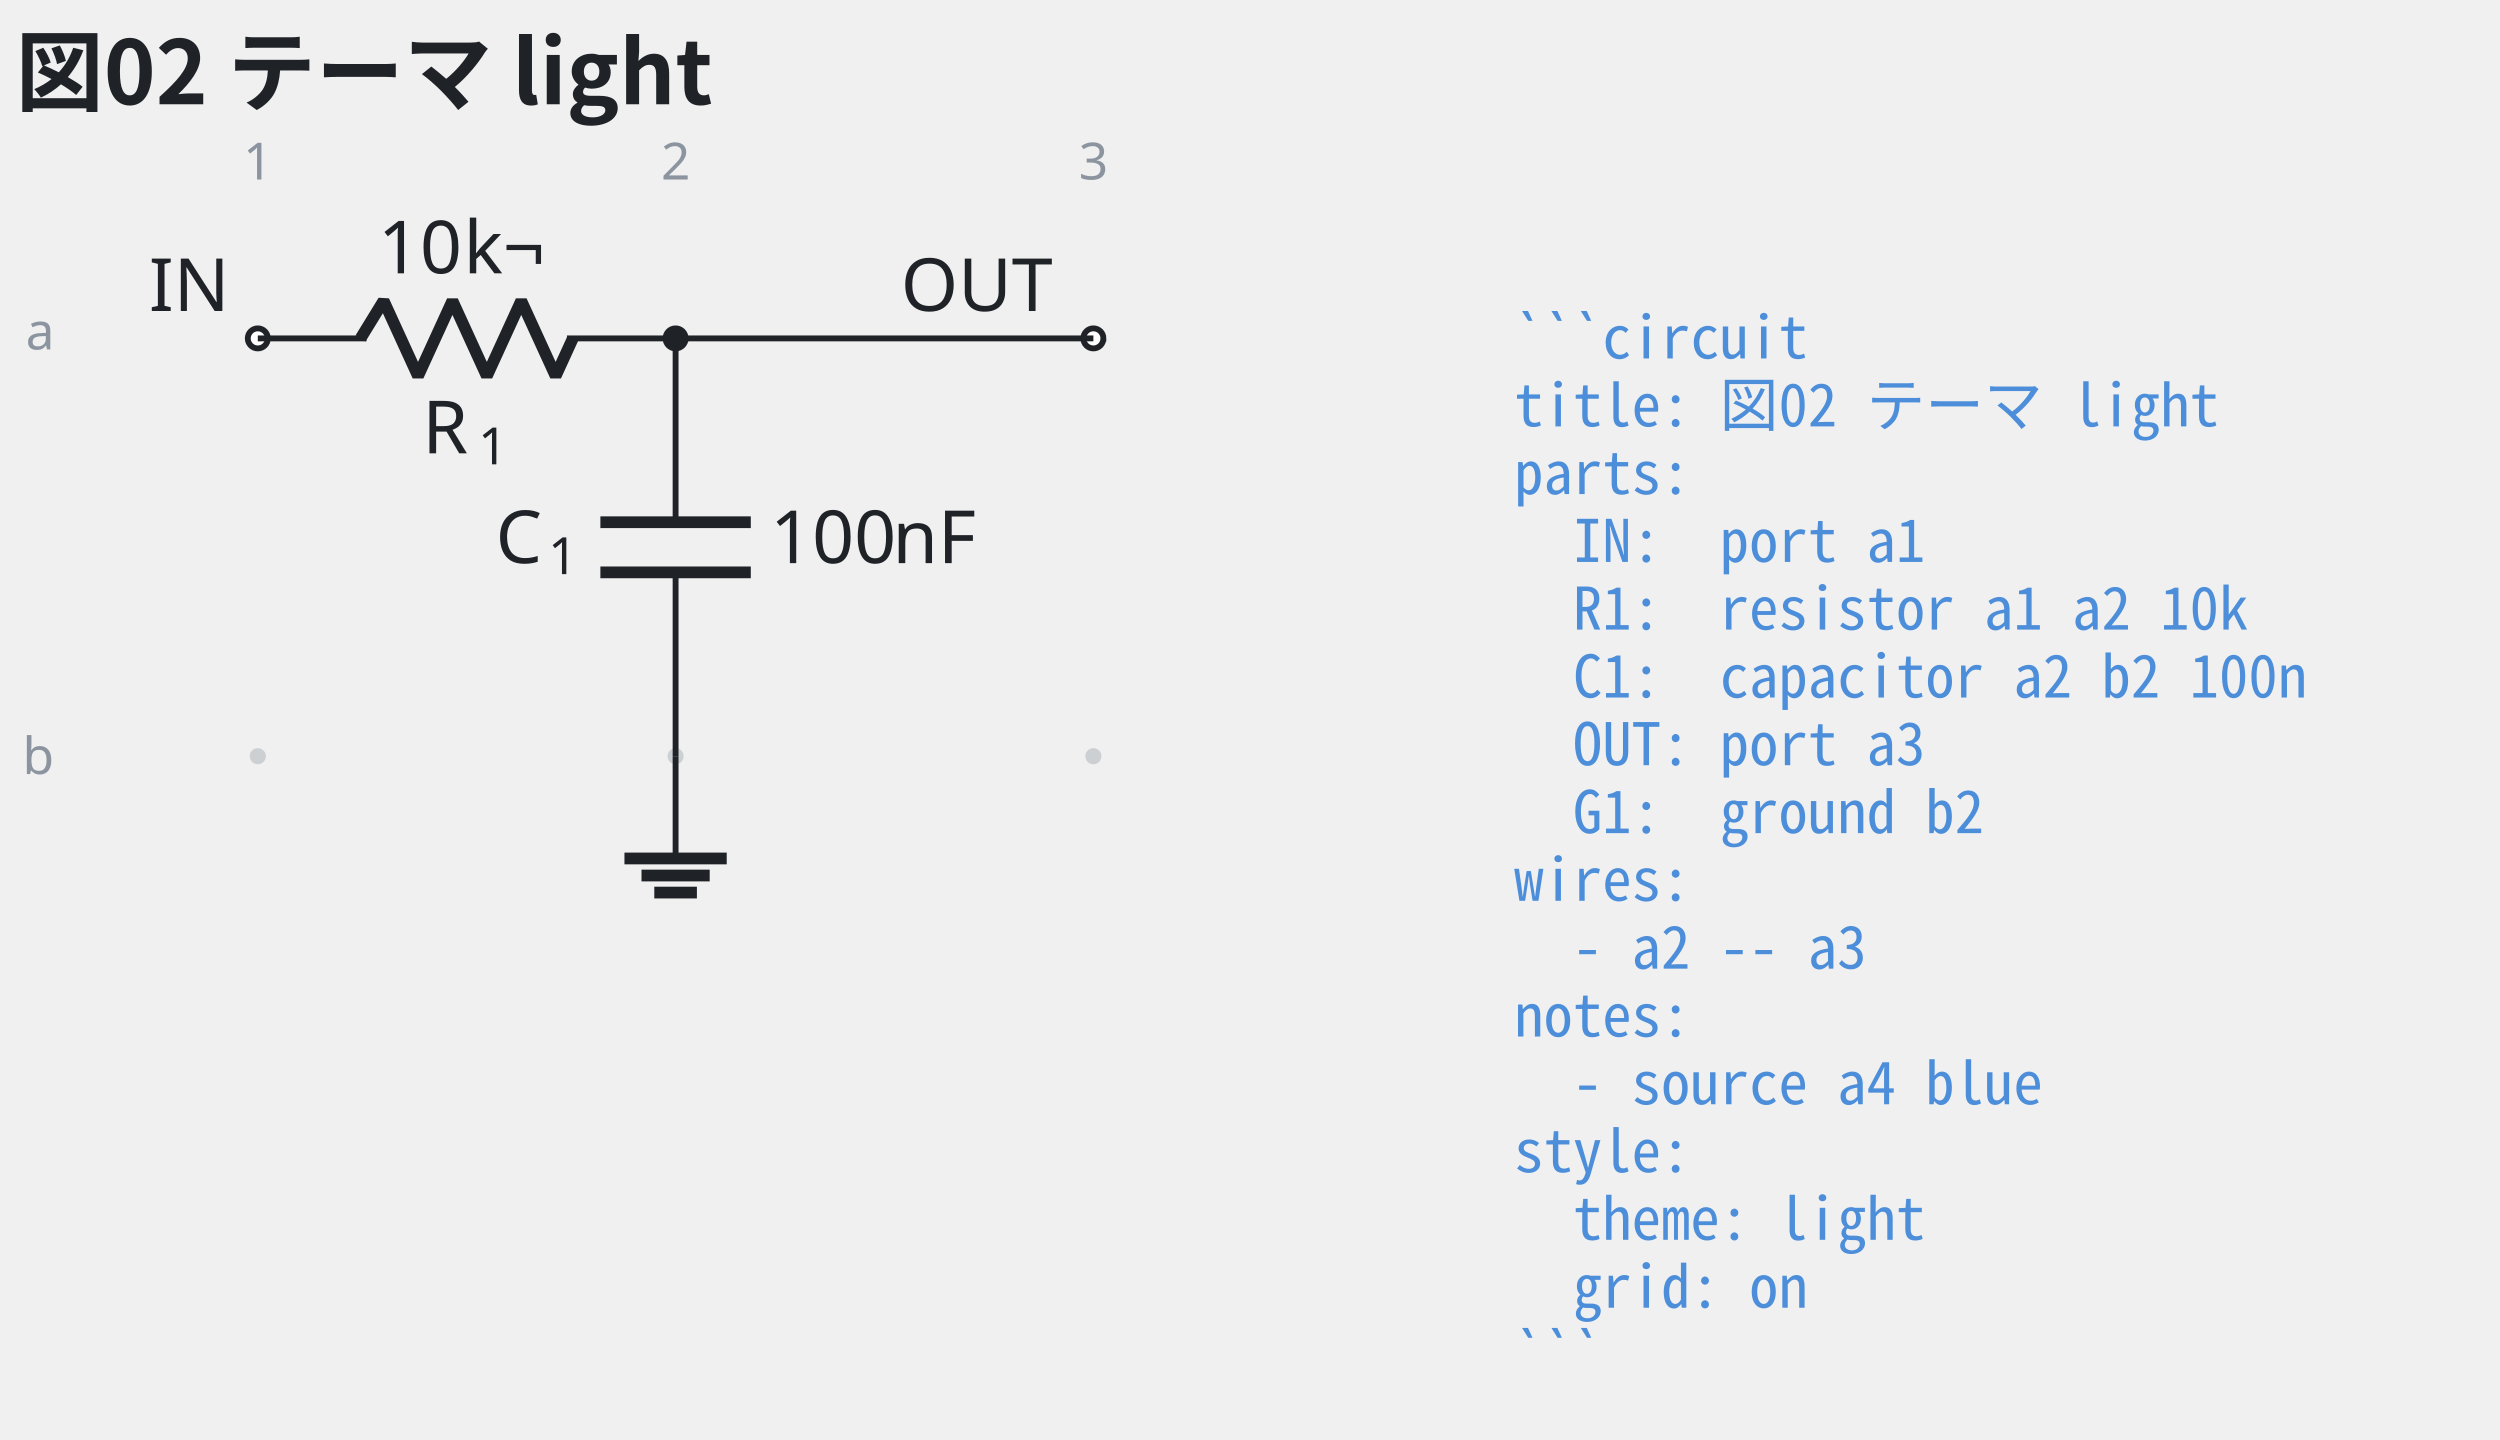
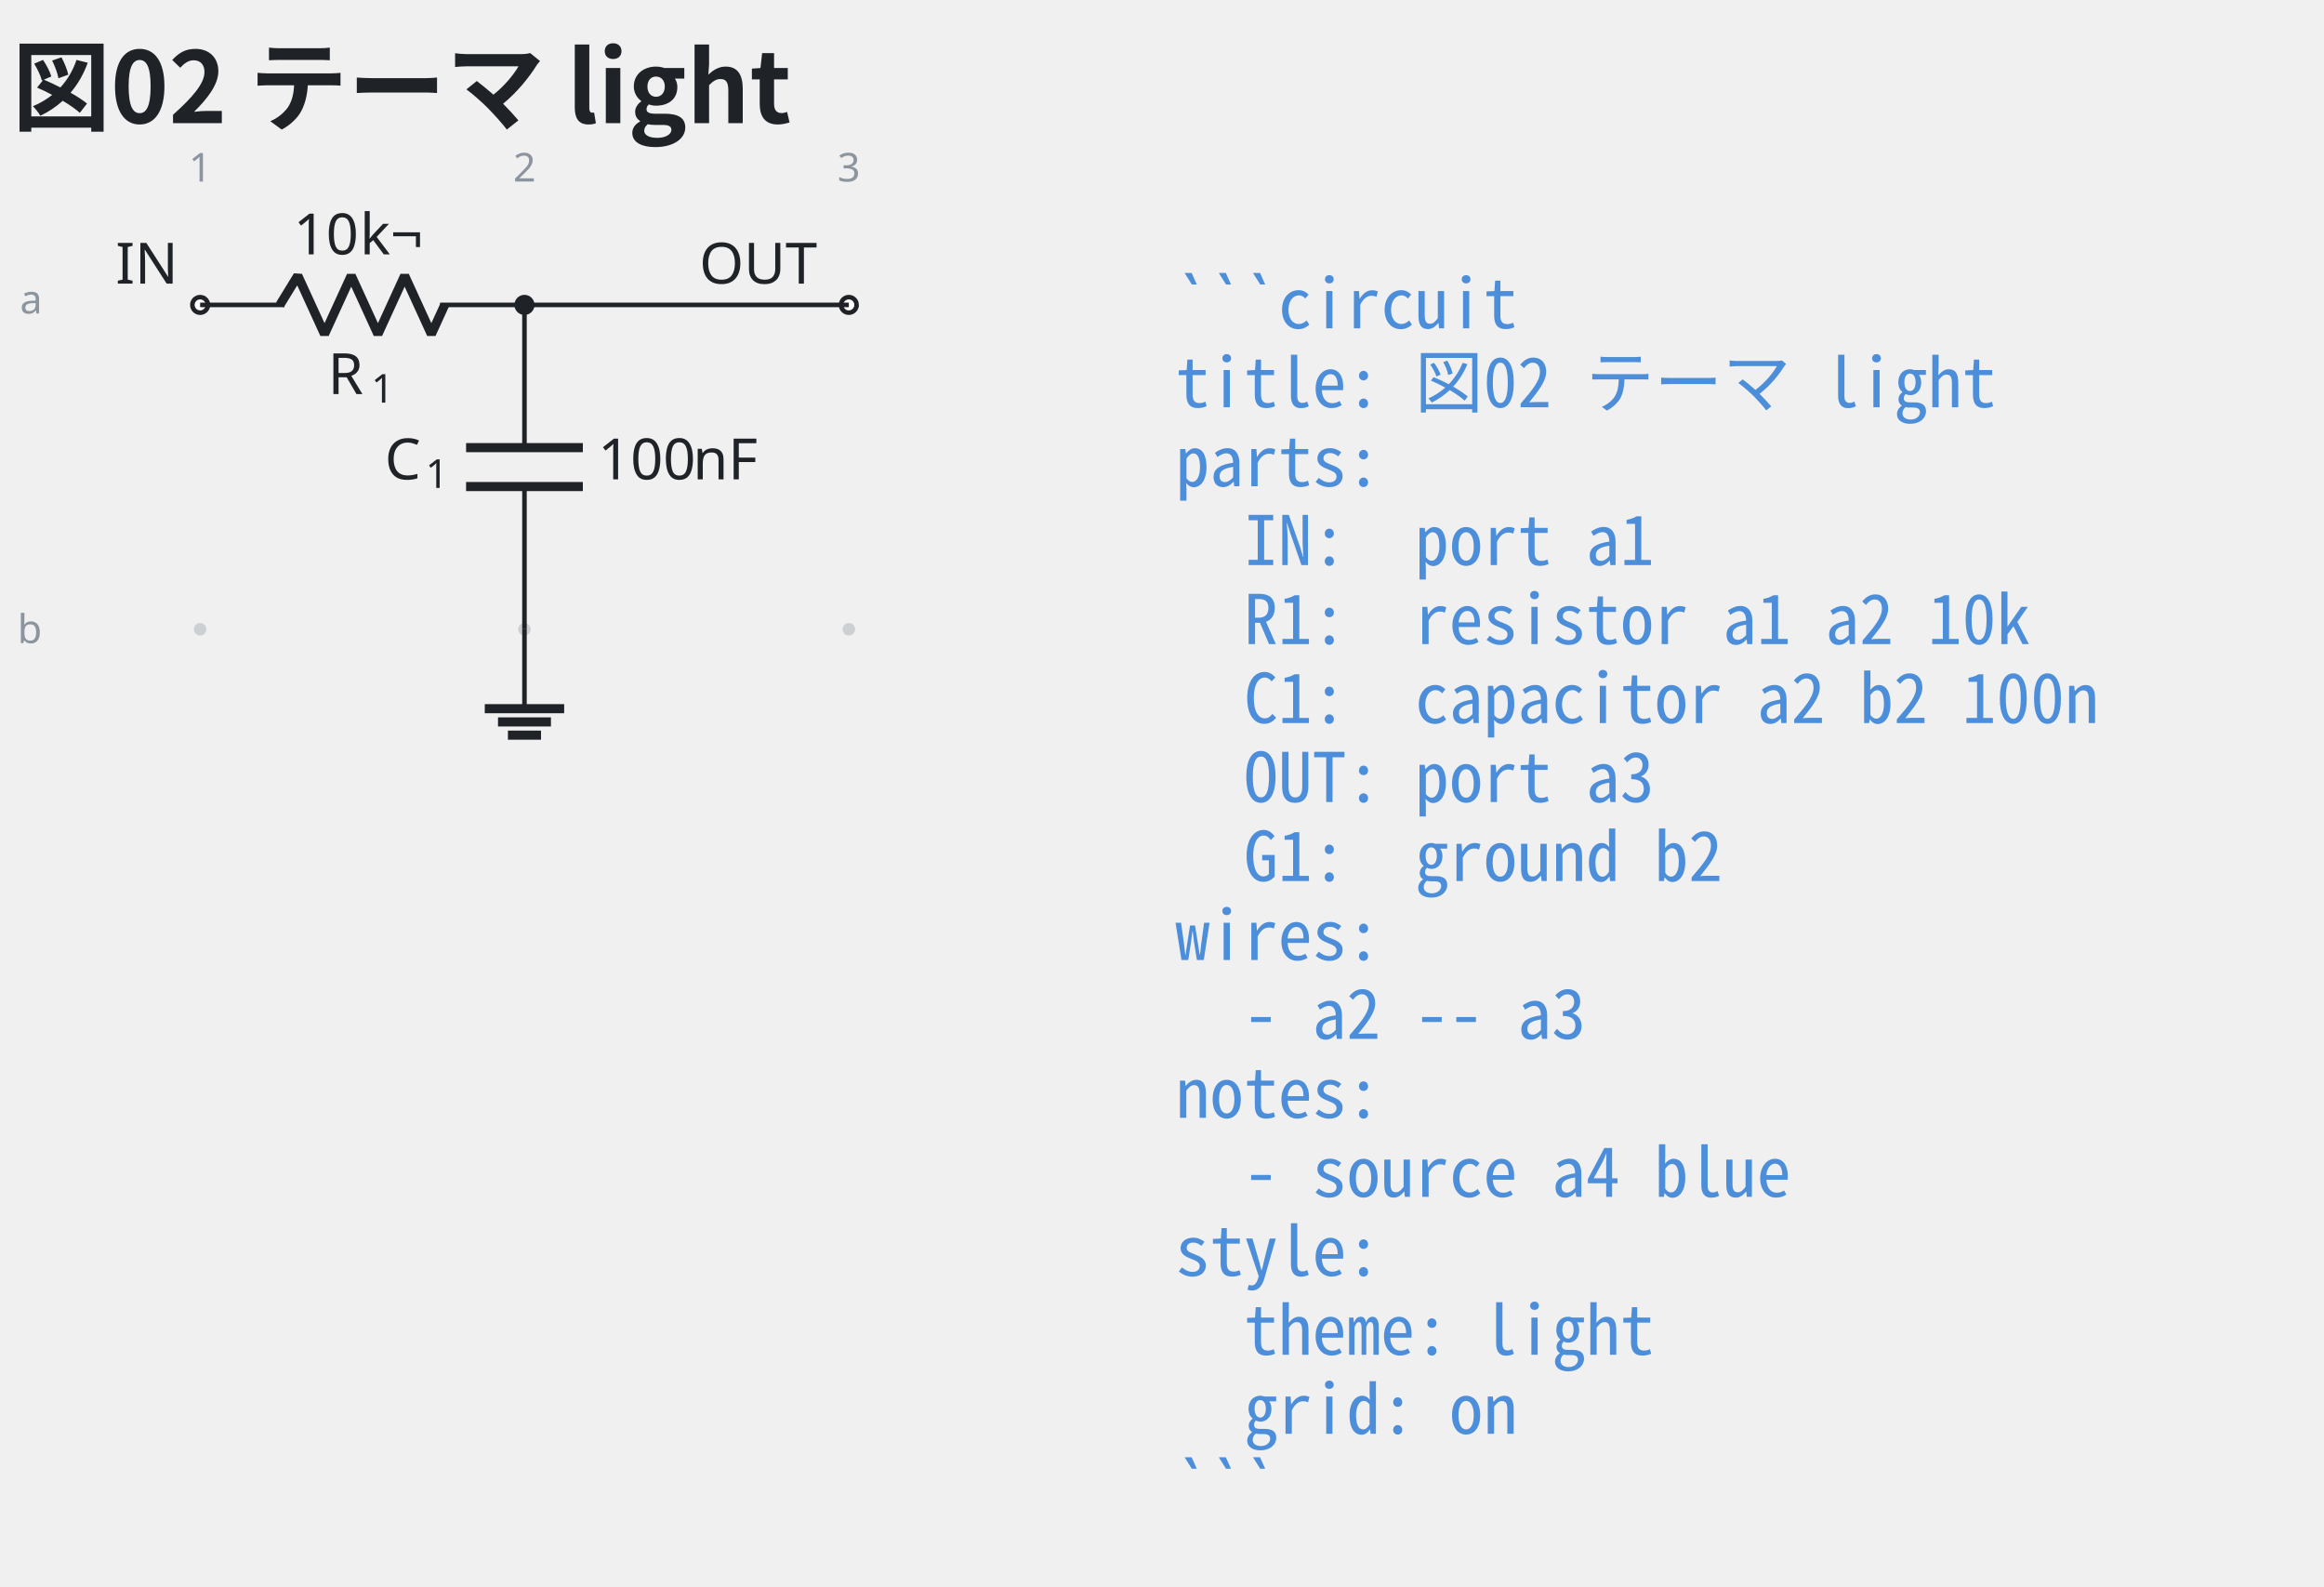
- <svg xmlns="http://www.w3.org/2000/svg" data-circuit-fence="0.1.0" fill="#1f2328" width="454.013" height="261.477" viewBox="-72 -72 340.51 196.108">
+ <svg xmlns="http://www.w3.org/2000/svg" data-circuit-fence="0.1.0" fill="#1f2328" width="543.659" height="371.191" viewBox="-72 -72 407.744 278.393">
  <g stroke="#1f2328" stroke-miterlimit="10" stroke-width=".8">
-     <path fill="#8c959f" fill-opacity=".35" stroke="none" stroke-opacity=".35" d="M-35.787-25.909a1.1 1.1 0 1 0-2.2 0 1.1 1.1 0 0 0 2.2 0M-35.787 30.997a1.1 1.1 0 1 0-2.2 0 1.1 1.1 0 0 0 2.2 0M21.118-25.909a1.1 1.1 0 1 0-2.2 0 1.1 1.1 0 0 0 2.2 0M21.118 30.997a1.1 1.1 0 1 0-2.2 0 1.1 1.1 0 0 0 2.2 0M78.024-25.909a1.1 1.1 0 1 0-2.2 0 1.1 1.1 0 0 0 2.2 0M78.024 30.997a1.1 1.1 0 1 0-2.2 0 1.1 1.1 0 0 0 2.2 0m-1.1 0" />
+     <path fill="#8c959f" fill-opacity=".35" stroke="none" stroke-opacity=".35" d="M-35.787-18.511a1.1 1.1 0 1 0-2.2 0 1.1 1.1 0 0 0 2.2 0M-35.787 38.394a1.1 1.1 0 1 0-2.2 0 1.1 1.1 0 0 0 2.2 0M21.118-18.511a1.1 1.1 0 1 0-2.2 0 1.1 1.1 0 0 0 2.2 0M21.118 38.394a1.1 1.1 0 1 0-2.2 0 1.1 1.1 0 0 0 2.2 0M78.024-18.511a1.1 1.1 0 1 0-2.2 0 1.1 1.1 0 0 0 2.2 0M78.024 38.394a1.1 1.1 0 1 0-2.2 0 1.1 1.1 0 0 0 2.2 0m-1.1 0" />
    <g fill="#8c959f" stroke="#8c959f">
-       <text x="-36.887" y="-25.909" fill="#8c959f" stroke="none" font-family="cmr7" font-size="7" transform="translate(-1.993 -21.645)">1</text>
+       <text x="-36.887" y="-18.511" fill="#8c959f" stroke="none" font-family="cmr7" font-size="7" transform="translate(-1.993 -21.645)">1</text>
    </g>
    <g fill="#8c959f" stroke="#8c959f">
-       <text x="-36.887" y="-25.909" fill="#8c959f" stroke="none" font-family="cmr7" font-size="7" transform="translate(54.912 -21.645)">2</text>
+       <text x="-36.887" y="-18.511" fill="#8c959f" stroke="none" font-family="cmr7" font-size="7" transform="translate(54.912 -21.645)">2</text>
    </g>
    <g fill="#8c959f" stroke="#8c959f">
-       <text x="-36.887" y="-25.909" fill="#8c959f" stroke="none" font-family="cmr7" font-size="7" transform="translate(111.818 -21.645)">3</text>
+       <text x="-36.887" y="-18.511" fill="#8c959f" stroke="none" font-family="cmr7" font-size="7" transform="translate(111.818 -21.645)">3</text>
    </g>
    <g fill="#8c959f" stroke="#8c959f">
-       <text x="-36.887" y="-25.909" fill="#8c959f" stroke="none" font-family="cmr7" font-size="7" transform="translate(-31.62 1.507)">a</text>
+       <text x="-36.887" y="-18.511" fill="#8c959f" stroke="none" font-family="cmr7" font-size="7" transform="translate(-31.62 1.507)">a</text>
    </g>
    <g fill="#8c959f" stroke="#8c959f">
-       <text x="-36.887" y="-25.909" fill="#8c959f" stroke="none" font-family="cmr7" font-size="7" transform="translate(-32.05 59.336)">b</text>
+       <text x="-36.887" y="-18.511" fill="#8c959f" stroke="none" font-family="cmr7" font-size="7" transform="translate(-32.05 59.336)">b</text>
    </g>
    <g fill="#ffffff">
-       <path d="M-35.522-25.909a1.365 1.365 0 1 0-2.73 0 1.365 1.365 0 0 0 2.73 0Zm-1.365 0" />
+       <path d="M-35.522-18.511a1.365 1.365 0 1 0-2.73 0 1.365 1.365 0 0 0 2.73 0Zm-1.365 0" />
    </g>
-     <text x="-36.887" y="-25.909" stroke="none" font-family="cmr10" font-size="10" transform="translate(-14.844 -3.733)">IN</text>
-     <path fill="none" d="M-36.887-25.909h.4m-.4 0h14.795m27.315 0h14.795m-.4 0h.4" />
+     <text x="-36.887" y="-18.511" stroke="none" font-family="cmr10" font-size="10" transform="translate(-14.844 -3.733)">IN</text>
+     <path fill="none" d="M-36.887-18.511h.4m-.4 0h14.795m27.315 0h14.795m-.4 0h.4" />
    <g stroke-linejoin="bevel" stroke-width="1.6">
-       <path fill="none" d="m-22.892-25.909 3.143-5.121 4.686 10.243 4.686-10.243 4.685 10.243 4.686-10.243L3.68-20.787l2.343-5.122" />
+       <path fill="none" d="m-22.892-18.511 3.143-5.122 4.686 10.243 4.686-10.243 4.685 10.243 4.686-10.243L3.68-13.39l2.343-5.121" />
    </g>
    <g stroke="none">
-       <text x="-36.887" y="-25.909" font-family="cmmi10" font-size="10" transform="translate(22.413 15.648)">R</text>
-       <text x="-29.294" y="-24.409" font-family="cmr7" font-size="7" transform="translate(22.413 15.648)">1</text>
+       <text x="-36.887" y="-18.511" font-family="cmmi10" font-size="10" transform="translate(22.413 15.648)">R</text>
+       <text x="-29.294" y="-17.011" font-family="cmr7" font-size="7" transform="translate(22.413 15.648)">1</text>
    </g>
    <g stroke="none" font-family="cmr10" font-size="10">
-       <text x="-36.887" y="-25.909" transform="translate(16.37 -8.863)">10</text>
-       <text x="-25.221" y="-25.909" transform="translate(16.37 -8.863)">k¬</text>
+       <text x="-36.887" y="-18.511" transform="translate(16.37 -8.863)">10</text>
+       <text x="-25.221" y="-18.511" transform="translate(16.37 -8.863)">k¬</text>
    </g>
-     <path fill="none" d="M20.018-25.909v.4m0-.4V-.87m0 6.828v25.039m0-.4v.4" />
+     <path fill="none" d="M20.018-18.511v.4m0-.4V6.527m0 6.829v25.038m0-.4v.4" />
    <g stroke-width="1.6">
-       <path fill="none" d="M30.261-.87H9.775m20.486 6.828H9.775" />
+       <path fill="none" d="M30.261 6.527H9.775m20.486 6.829H9.775" />
    </g>
    <g stroke="none">
-       <text x="-36.887" y="-25.909" font-family="cmmi10" font-size="10" transform="translate(32.39 30.606)">C</text>
-       <text x="-29.74" y="-24.409" font-family="cmr7" font-size="7" transform="translate(32.39 30.606)">1</text>
+       <text x="-36.887" y="-18.511" font-family="cmmi10" font-size="10" transform="translate(32.39 30.606)">C</text>
+       <text x="-29.74" y="-17.011" font-family="cmr7" font-size="7" transform="translate(32.39 30.606)">1</text>
    </g>
    <g stroke="none" font-family="cmr10" font-size="10">
-       <text x="-36.887" y="-25.909" transform="translate(69.787 30.606)">100</text>
-       <text x="-20.22" y="-25.909" transform="translate(69.787 30.606)">nF</text>
+       <text x="-36.887" y="-18.511" transform="translate(69.787 30.606)">100</text>
+       <text x="-20.22" y="-18.511" transform="translate(69.787 30.606)">nF</text>
    </g>
    <g fill="#ffffff">
-       <path d="M78.29-25.909a1.365 1.365 0 1 0-2.732 0 1.365 1.365 0 0 0 2.731 0Zm-1.366 0" />
+       <path d="M78.29-18.511a1.365 1.365 0 1 0-2.732 0 1.365 1.365 0 0 0 2.731 0Zm-1.366 0" />
    </g>
-     <text x="-36.887" y="-25.909" stroke="none" font-family="cmr10" font-size="10" transform="translate(87.578 -3.733)">OUT</text>
-     <path fill="none" d="M20.018 30.997v13.93" />
-     <path fill="none" stroke-width="1.6" d="M13.053 44.927h13.93M15.376 47.25h9.287m-7.546 2.322h5.804" />
-     <path fill="none" d="M20.018-25.909h56.906" />
-     <path d="M21.384-25.909a1.365 1.365 0 1 0-2.731 0 1.365 1.365 0 0 0 2.73 0Zm-1.366 0" />
+     <text x="-36.887" y="-18.511" stroke="none" font-family="cmr10" font-size="10" transform="translate(87.578 -3.733)">OUT</text>
+     <path fill="none" d="M20.018 38.394v13.93" />
+     <path fill="none" stroke-width="1.6" d="M13.053 52.325h13.93m-11.608 2.321h9.287m-7.546 2.322h5.804" />
+     <path fill="none" d="M20.018-18.511h56.906" />
+     <path d="M21.384-18.511a1.365 1.365 0 1 0-2.731 0 1.365 1.365 0 0 0 2.73 0Zm-1.366 0" />
    <g>
-       <text x="-36.887" y="-25.909" fill="#4c8eda" stroke="none" font-family="'Noto Sans Mono CJK JP',ui-monospace,'SFMono-Regular',Consolas,'Liberation Mono',monospace" font-size="8" transform="translate(171.116 2.733)" xml:space="preserve">```circuit</text>
+       <text x="-36.887" y="-18.511" fill="#4c8eda" stroke="none" font-family="'Noto Sans Mono CJK JP',ui-monospace,'SFMono-Regular',Consolas,'Liberation Mono',monospace" font-size="12" transform="translate(171.116 4.1)" xml:space="preserve">```circuit</text>
    </g>
    <g>
-       <text x="-36.887" y="-25.909" fill="#4c8eda" stroke="none" font-family="'Noto Sans Mono CJK JP',ui-monospace,'SFMono-Regular',Consolas,'Liberation Mono',monospace" font-size="8" transform="translate(171.116 11.98)" xml:space="preserve">title: 図02 テーマ light</text>
+       <text x="-36.887" y="-18.511" fill="#4c8eda" stroke="none" font-family="'Noto Sans Mono CJK JP',ui-monospace,'SFMono-Regular',Consolas,'Liberation Mono',monospace" font-size="12" transform="translate(171.116 17.956)" xml:space="preserve">title: 図02 テーマ light</text>
    </g>
    <g>
-       <text x="-36.887" y="-25.909" fill="#4c8eda" stroke="none" font-family="'Noto Sans Mono CJK JP',ui-monospace,'SFMono-Regular',Consolas,'Liberation Mono',monospace" font-size="8" transform="translate(171.116 21.2)" xml:space="preserve">parts:</text>
+       <text x="-36.887" y="-18.511" fill="#4c8eda" stroke="none" font-family="'Noto Sans Mono CJK JP',ui-monospace,'SFMono-Regular',Consolas,'Liberation Mono',monospace" font-size="12" transform="translate(171.116 31.813)" xml:space="preserve">parts:</text>
    </g>
    <g>
-       <text x="-36.887" y="-25.909" fill="#4c8eda" stroke="none" font-family="'Noto Sans Mono CJK JP',ui-monospace,'SFMono-Regular',Consolas,'Liberation Mono',monospace" font-size="8" transform="translate(171.116 30.446)" xml:space="preserve">  IN:  port a1</text>
+       <text x="-36.887" y="-18.511" fill="#4c8eda" stroke="none" font-family="'Noto Sans Mono CJK JP',ui-monospace,'SFMono-Regular',Consolas,'Liberation Mono',monospace" font-size="12" transform="translate(171.116 45.641)" xml:space="preserve">  IN:  port a1</text>
    </g>
    <g>
-       <text x="-36.887" y="-25.909" fill="#4c8eda" stroke="none" font-family="'Noto Sans Mono CJK JP',ui-monospace,'SFMono-Regular',Consolas,'Liberation Mono',monospace" font-size="8" transform="translate(171.116 39.665)" xml:space="preserve">  R1:  resistor a1 a2 10k</text>
+       <text x="-36.887" y="-18.511" fill="#4c8eda" stroke="none" font-family="'Noto Sans Mono CJK JP',ui-monospace,'SFMono-Regular',Consolas,'Liberation Mono',monospace" font-size="12" transform="translate(171.116 59.498)" xml:space="preserve">  R1:  resistor a1 a2 10k</text>
    </g>
    <g>
-       <text x="-36.887" y="-25.909" fill="#4c8eda" stroke="none" font-family="'Noto Sans Mono CJK JP',ui-monospace,'SFMono-Regular',Consolas,'Liberation Mono',monospace" font-size="8" transform="translate(171.116 48.912)" xml:space="preserve">  C1:  capacitor a2 b2 100n</text>
+       <text x="-36.887" y="-18.511" fill="#4c8eda" stroke="none" font-family="'Noto Sans Mono CJK JP',ui-monospace,'SFMono-Regular',Consolas,'Liberation Mono',monospace" font-size="12" transform="translate(171.116 73.354)" xml:space="preserve">  C1:  capacitor a2 b2 100n</text>
    </g>
    <g>
-       <text x="-36.887" y="-25.909" fill="#4c8eda" stroke="none" font-family="'Noto Sans Mono CJK JP',ui-monospace,'SFMono-Regular',Consolas,'Liberation Mono',monospace" font-size="8" transform="translate(171.116 58.131)" xml:space="preserve">  OUT: port a3</text>
+       <text x="-36.887" y="-18.511" fill="#4c8eda" stroke="none" font-family="'Noto Sans Mono CJK JP',ui-monospace,'SFMono-Regular',Consolas,'Liberation Mono',monospace" font-size="12" transform="translate(171.116 87.21)" xml:space="preserve">  OUT: port a3</text>
    </g>
    <g>
-       <text x="-36.887" y="-25.909" fill="#4c8eda" stroke="none" font-family="'Noto Sans Mono CJK JP',ui-monospace,'SFMono-Regular',Consolas,'Liberation Mono',monospace" font-size="8" transform="translate(171.116 67.378)" xml:space="preserve">  G1:  ground b2</text>
+       <text x="-36.887" y="-18.511" fill="#4c8eda" stroke="none" font-family="'Noto Sans Mono CJK JP',ui-monospace,'SFMono-Regular',Consolas,'Liberation Mono',monospace" font-size="12" transform="translate(171.116 101.067)" xml:space="preserve">  G1:  ground b2</text>
    </g>
    <g>
-       <text x="-36.887" y="-25.909" fill="#4c8eda" stroke="none" font-family="'Noto Sans Mono CJK JP',ui-monospace,'SFMono-Regular',Consolas,'Liberation Mono',monospace" font-size="8" transform="translate(171.116 76.596)" xml:space="preserve">wires:</text>
+       <text x="-36.887" y="-18.511" fill="#4c8eda" stroke="none" font-family="'Noto Sans Mono CJK JP',ui-monospace,'SFMono-Regular',Consolas,'Liberation Mono',monospace" font-size="12" transform="translate(171.116 114.924)" xml:space="preserve">wires:</text>
    </g>
    <g>
-       <text x="-36.887" y="-25.909" fill="#4c8eda" stroke="none" font-family="'Noto Sans Mono CJK JP',ui-monospace,'SFMono-Regular',Consolas,'Liberation Mono',monospace" font-size="8" transform="translate(171.116 85.844)" xml:space="preserve">  - a2 -- a3</text>
+       <text x="-36.887" y="-18.511" fill="#4c8eda" stroke="none" font-family="'Noto Sans Mono CJK JP',ui-monospace,'SFMono-Regular',Consolas,'Liberation Mono',monospace" font-size="12" transform="translate(171.116 128.751)" xml:space="preserve">  - a2 -- a3</text>
    </g>
    <g>
-       <text x="-36.887" y="-25.909" fill="#4c8eda" stroke="none" font-family="'Noto Sans Mono CJK JP',ui-monospace,'SFMono-Regular',Consolas,'Liberation Mono',monospace" font-size="8" transform="translate(171.116 95.091)" xml:space="preserve">notes:</text>
+       <text x="-36.887" y="-18.511" fill="#4c8eda" stroke="none" font-family="'Noto Sans Mono CJK JP',ui-monospace,'SFMono-Regular',Consolas,'Liberation Mono',monospace" font-size="12" transform="translate(171.116 142.608)" xml:space="preserve">notes:</text>
    </g>
    <g>
-       <text x="-36.887" y="-25.909" fill="#4c8eda" stroke="none" font-family="'Noto Sans Mono CJK JP',ui-monospace,'SFMono-Regular',Consolas,'Liberation Mono',monospace" font-size="8" transform="translate(171.116 104.31)" xml:space="preserve">  - source a4 blue</text>
+       <text x="-36.887" y="-18.511" fill="#4c8eda" stroke="none" font-family="'Noto Sans Mono CJK JP',ui-monospace,'SFMono-Regular',Consolas,'Liberation Mono',monospace" font-size="12" transform="translate(171.116 156.464)" xml:space="preserve">  - source a4 blue</text>
    </g>
    <g>
-       <text x="-36.887" y="-25.909" fill="#4c8eda" stroke="none" font-family="'Noto Sans Mono CJK JP',ui-monospace,'SFMono-Regular',Consolas,'Liberation Mono',monospace" font-size="8" transform="translate(171.116 113.557)" xml:space="preserve">style:</text>
+       <text x="-36.887" y="-18.511" fill="#4c8eda" stroke="none" font-family="'Noto Sans Mono CJK JP',ui-monospace,'SFMono-Regular',Consolas,'Liberation Mono',monospace" font-size="12" transform="translate(171.116 170.32)" xml:space="preserve">style:</text>
    </g>
    <g>
-       <text x="-36.887" y="-25.909" fill="#4c8eda" stroke="none" font-family="'Noto Sans Mono CJK JP',ui-monospace,'SFMono-Regular',Consolas,'Liberation Mono',monospace" font-size="8" transform="translate(171.116 122.775)" xml:space="preserve">  theme: light</text>
+       <text x="-36.887" y="-18.511" fill="#4c8eda" stroke="none" font-family="'Noto Sans Mono CJK JP',ui-monospace,'SFMono-Regular',Consolas,'Liberation Mono',monospace" font-size="12" transform="translate(171.116 184.177)" xml:space="preserve">  theme: light</text>
    </g>
    <g>
-       <text x="-36.887" y="-25.909" fill="#4c8eda" stroke="none" font-family="'Noto Sans Mono CJK JP',ui-monospace,'SFMono-Regular',Consolas,'Liberation Mono',monospace" font-size="8" transform="translate(171.116 132.023)" xml:space="preserve">  grid: on</text>
+       <text x="-36.887" y="-18.511" fill="#4c8eda" stroke="none" font-family="'Noto Sans Mono CJK JP',ui-monospace,'SFMono-Regular',Consolas,'Liberation Mono',monospace" font-size="12" transform="translate(171.116 198.034)" xml:space="preserve">  grid: on</text>
    </g>
    <g>
-       <text x="-36.887" y="-25.909" fill="#4c8eda" stroke="none" font-family="'Noto Sans Mono CJK JP',ui-monospace,'SFMono-Regular',Consolas,'Liberation Mono',monospace" font-size="8" transform="translate(171.116 141.241)" xml:space="preserve">```</text>
+       <text x="-36.887" y="-18.511" fill="#4c8eda" stroke="none" font-family="'Noto Sans Mono CJK JP',ui-monospace,'SFMono-Regular',Consolas,'Liberation Mono',monospace" font-size="12" transform="translate(171.116 211.862)" xml:space="preserve">```</text>
    </g>
    <g>
-       <text x="-36.887" y="-25.909" fill="#1f2328" stroke="none" font-family="'Noto Sans CJK JP','Noto Sans JP','Hiragino Sans','Yu Gothic',sans-serif" font-size="12" transform="translate(-32.983 -31.889)" font-weight="bold">図02 テーマ light</text>
+       <text x="-36.887" y="-18.511" fill="#1f2328" stroke="none" font-family="'Noto Sans CJK JP','Noto Sans JP','Hiragino Sans','Yu Gothic',sans-serif" font-size="17.28" transform="translate(-32.983 -31.889)" font-weight="bold">図02 テーマ light</text>
    </g>
  </g>
</svg>
